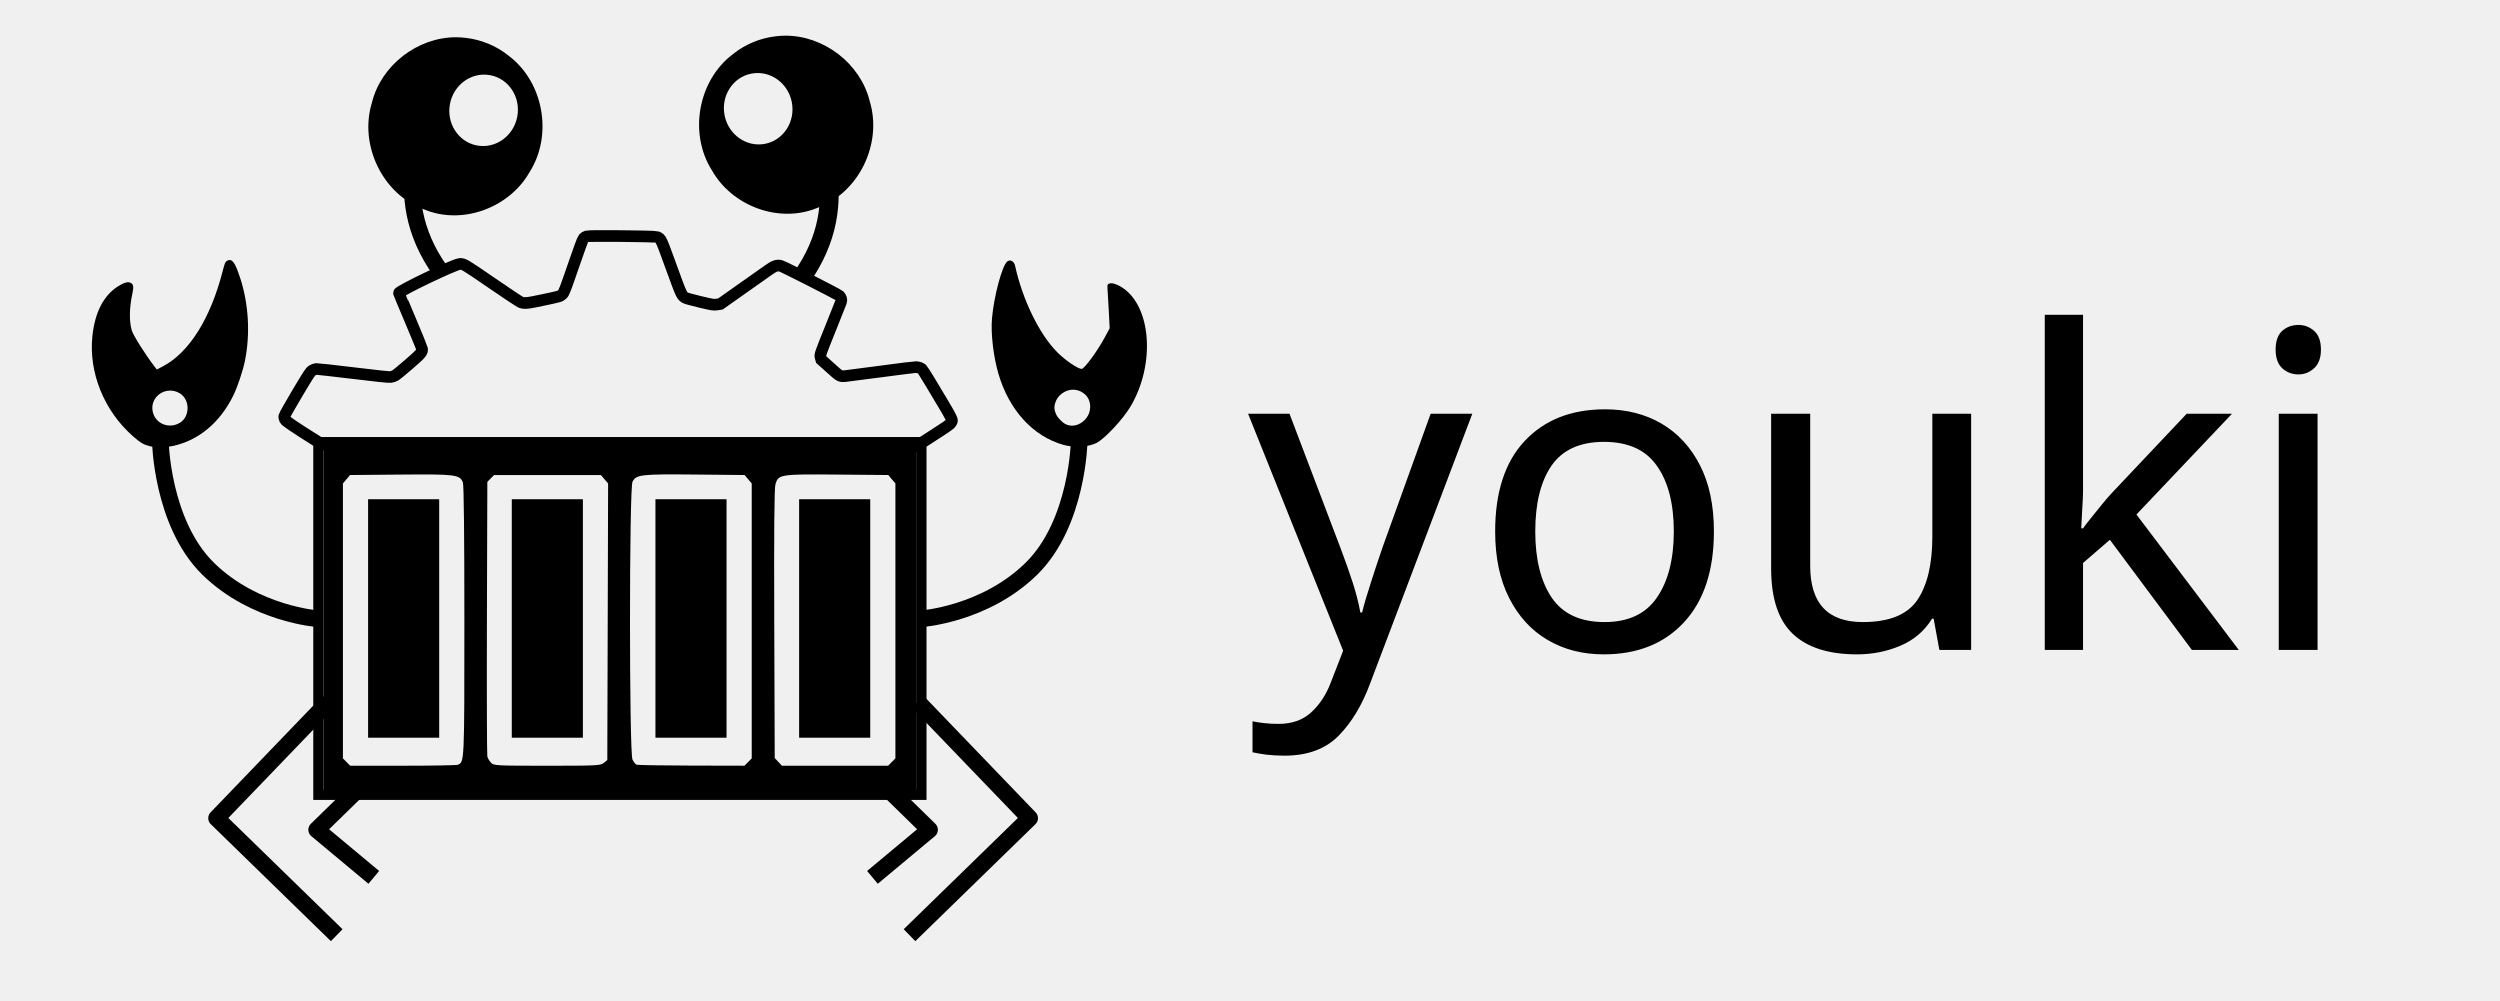
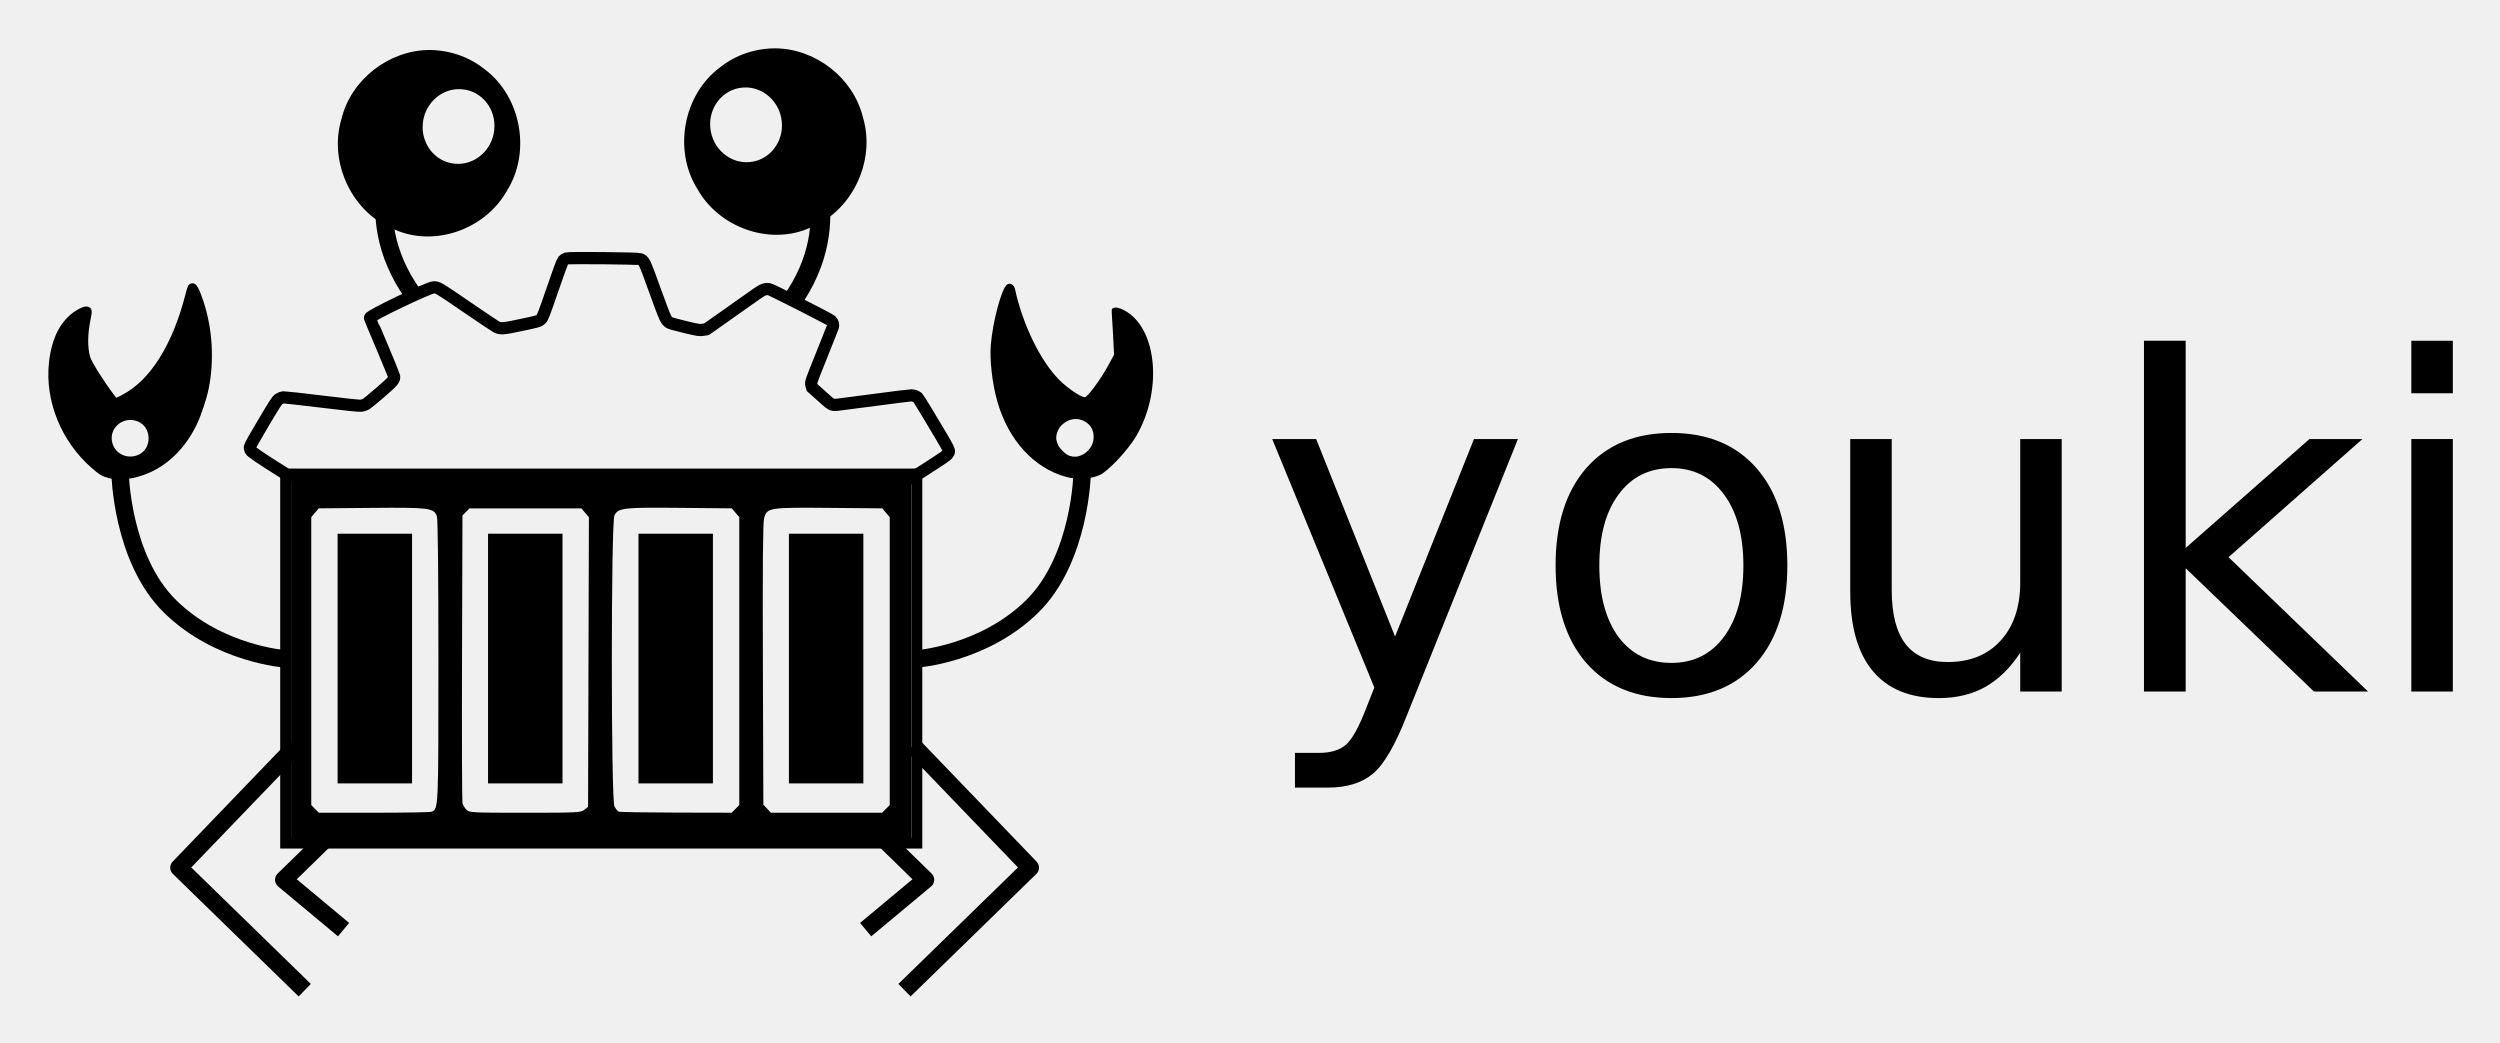
- <svg xmlns="http://www.w3.org/2000/svg" width="150mm" height="60mm" viewBox="0 0 150 60" version="1.1" id="svg25037" xml:space="preserve">
-   <defs id="defs25034" />
-   <g id="layer1" transform="translate(-987.9974,-257.1916)">
-     <text xml:space="preserve" style="font-weight:500;font-size:26.458px;line-height:1.25;font-family:'Red Hat Display';-inkscape-font-specification:'Red Hat Display Medium';letter-spacing:-0.091px;fill:#a52b00;fill-opacity:1;stroke-width:1.522" x="1062.852" y="296.19" id="text6470">
-       <tspan id="tspan6468" style="font-style:normal;font-variant:normal;font-weight:500;font-stretch:normal;font-size:26.458px;font-family:Montserrat;-inkscape-font-specification:'Montserrat Medium';fill:#000000;fill-opacity:1;stroke-width:1.522" x="1062.852" y="296.19">youki</tspan>
-     </text>
-     <path style="fill:none;stroke:#000000;stroke-width:1;stroke-linecap:square;stroke-linejoin:round;stroke-dasharray:none;stroke-opacity:1" d="m 1007.372,299.648 -6.38,6.634 6.85,6.672" id="path6472" />
-     <path style="fill:none;stroke:#000000;stroke-width:1.129;stroke-linecap:butt;stroke-linejoin:miter;stroke-dasharray:none;stroke-opacity:1" d="m 1036.634,264.726 c 0,0 2.872,4.374 -0.587,9.189" id="path6474" />
-     <path style="fill:none;stroke:#000000;stroke-width:1;stroke-linecap:butt;stroke-linejoin:miter;stroke-dasharray:none;stroke-opacity:1" d="m 1013.855,264.293 c 0,0 -2.872,4.374 0.587,9.189" id="path6476" />
-     <path d="m 1043.183,279.264 c -0.053,-0.019 -0.153,-0.043 -0.223,-0.046 -0.07,-0.003 -1.006,0.113 -2.083,0.258 -1.075,0.144 -2.045,0.271 -2.158,0.28 -0.327,0.026 -0.316,0.032 -0.913,-0.508 l -0.532,-0.476 -0.041,-0.147 c -0.041,-0.147 -0.032,-0.171 0.579,-1.69 0.339,-0.849 0.633,-1.584 0.651,-1.637 0.042,-0.119 0,-0.26 -0.103,-0.364 -0.088,-0.086 -3.371,-1.756 -3.521,-1.791 -0.225,-0.051 -0.374,-4.8e-4 -0.731,0.25 -0.721,0.511 -2.175,1.538 -2.511,1.773 l -0.373,0.263 -0.208,0.032 c -0.2,0.03 -0.244,0.025 -0.997,-0.154 -0.433,-0.104 -0.833,-0.211 -0.887,-0.24 -0.23,-0.126 -0.242,-0.151 -0.861,-1.855 -0.635,-1.749 -0.614,-1.7 -0.864,-1.801 -0.124,-0.048 -4.042,-0.085 -4.197,-0.039 -0.091,0.03 -0.141,0.059 -0.2,0.121 -0.049,0.055 -0.27,0.653 -0.616,1.667 -0.471,1.373 -0.558,1.596 -0.649,1.684 -0.141,0.13 -0.141,0.13 -1.212,0.356 -0.955,0.204 -1.109,0.213 -1.341,0.101 -0.068,-0.033 -0.833,-0.544 -1.702,-1.139 -1.652,-1.133 -1.661,-1.138 -1.907,-1.132 -0.288,0.006 -3.666,1.624 -3.645,1.747 0,0.018 0.311,0.757 0.685,1.641 0.374,0.884 0.686,1.651 0.695,1.7 0.035,0.191 -0.046,0.289 -0.786,0.928 -0.376,0.327 -0.739,0.625 -0.809,0.668 -0.083,0.046 -0.187,0.084 -0.283,0.097 -0.106,0.016 -0.801,-0.056 -2.248,-0.233 -1.152,-0.141 -2.149,-0.25 -2.213,-0.247 -0.08,0.007 -0.161,0.036 -0.247,0.091 -0.121,0.071 -0.201,0.202 -0.894,1.361 -0.418,0.706 -0.77,1.327 -0.781,1.382 -0.011,0.051 0.01,0.142 0.037,0.197 0.052,0.095 0.452,0.382 1.975,1.335 1.718,1.074 7.138,-0.147 6.859,0.481 1.337,-0.099 24.995,0.028 26.194,0 0.076,-0.13 1.509,0.658 3.316,-0.508 1.494,-0.963 1.547,-0.998 1.616,-1.111 0.119,-0.191 0.211,-0.011 -1.237,-2.428 -0.247,-0.406 -0.466,-0.761 -0.491,-0.785 -0.027,-0.022 -0.089,-0.059 -0.142,-0.082 z" id="path6478" style="fill:#ffffff;fill-opacity:0.007;stroke:#000000;stroke-width:0.7;stroke-dasharray:none;stroke-opacity:1" />
-     <path style="fill:none;stroke:#000000;stroke-width:1;stroke-linecap:square;stroke-linejoin:round;stroke-dasharray:none;stroke-opacity:1" d="m 1010.086,303.961 -3.088,3.016 3.042,2.536" id="path6480" />
-     <path style="fill:none;stroke:#000000;stroke-width:1;stroke-linecap:butt;stroke-linejoin:miter;stroke-dasharray:none;stroke-opacity:1" d="m 997.615,283.626 c 0,0 0.077,4.952 2.876,7.694 2.799,2.743 6.62,3.002 6.62,3.002" id="path6482" />
-     <path style="fill:none;stroke:#000000;stroke-width:1;stroke-linecap:butt;stroke-linejoin:miter;stroke-dasharray:none;stroke-opacity:1" d="m 1052.752,283.626 c 0,0 -0.077,4.952 -2.876,7.694 -2.799,2.743 -6.62,3.002 -6.62,3.002" id="path6484" />
-     <path style="fill:none;stroke:#000000;stroke-width:1;stroke-linecap:square;stroke-linejoin:round;stroke-dasharray:none;stroke-opacity:1" d="m 1043.396,299.648 6.38,6.634 -6.85,6.672" id="path6486" />
-     <path style="fill:none;stroke:#000000;stroke-width:1;stroke-linecap:square;stroke-linejoin:round;stroke-dasharray:none;stroke-opacity:1" d="m 1040.682,303.961 3.088,3.016 -3.042,2.536" id="path6488" />
-     <path id="path6492" style="fill:#000000;fill-opacity:1;stroke:#000000;stroke-width:0.2;stroke-linecap:square;stroke-linejoin:miter;stroke-miterlimit:4;stroke-dasharray:none;stroke-dashoffset:0;stroke-opacity:1" d="m 1015.358,259.527 c -2.264,-9.5e-4 -4.418,1.649 -4.955,3.871 -0.753,2.472 0.628,5.38 3.076,6.265 2.253,0.944 5.03,-0.1 6.214,-2.209 1.377,-2.174 0.817,-5.304 -1.248,-6.847 -0.715,-0.576 -1.597,-0.938 -2.509,-1.043 -0.193,-0.025 -0.385,-0.037 -0.577,-0.037 z m 1.568,2.045 a 2.155,2.246 11.059 0 1 0.519,0.035 2.155,2.246 11.059 0 1 1.684,2.617 2.155,2.246 11.059 0 1 -2.546,1.791 2.155,2.246 11.059 0 1 -1.684,-2.617 2.155,2.246 11.059 0 1 2.027,-1.826 z" />
-     <path id="path6498" style="fill:#000000;fill-opacity:1;stroke:#000000;stroke-width:0.2;stroke-linecap:square;stroke-linejoin:miter;stroke-miterlimit:4;stroke-dasharray:none;stroke-dashoffset:0;stroke-opacity:1" d="m 1035.131,259.432 c -0.192,8e-5 -0.385,0.012 -0.577,0.036 -0.912,0.105 -1.794,0.467 -2.509,1.043 -2.066,1.544 -2.625,4.673 -1.248,6.847 1.184,2.109 3.962,3.153 6.214,2.21 2.448,-0.886 3.829,-3.794 3.076,-6.266 -0.537,-2.221 -2.691,-3.871 -4.955,-3.87 z m -1.554,2.044 a 2.246,2.155 78.941 0 1 2.027,1.826 2.246,2.155 78.941 0 1 -1.684,2.617 2.246,2.155 78.941 0 1 -2.546,-1.791 2.246,2.155 78.941 0 1 1.684,-2.617 2.246,2.155 78.941 0 1 0.519,-0.035 z" />
-     <path id="path19575" style="fill:#000000;fill-opacity:1;stroke-width:0.092" d="m 1048.606,272.822 c -0.06,-0.004 -0.122,0.016 -0.178,0.062 -0.307,0.255 -0.795,2.082 -0.912,3.417 -0.077,0.883 0.082,2.264 0.38,3.293 0.636,2.195 2.079,3.777 3.912,4.291 0.639,0.179 1.498,0.129 1.977,-0.116 0.504,-0.257 1.595,-1.427 2.05,-2.198 1.498,-2.535 1.242,-6.018 -0.524,-7.14 -0.249,-0.158 -0.523,-0.26 -0.658,-0.244 -0.195,0.022 -0.227,0.069 -0.207,0.303 0.013,0.152 0.048,0.753 0.078,1.336 l 0.054,1.06 -0.297,0.552 c -0.443,0.824 -1.22,1.884 -1.383,1.887 -0.222,0.003 -0.975,-0.508 -1.457,-0.99 -1.078,-1.078 -2.09,-3.15 -2.537,-5.193 -0.042,-0.192 -0.167,-0.312 -0.299,-0.319 z m 3.736,7.752 c 0.17,-0.007 0.342,0.029 0.504,0.109 0.442,0.217 0.642,0.653 0.534,1.165 -0.084,0.397 -0.428,0.751 -0.834,0.857 -0.225,0.059 -0.471,0.025 -0.666,-0.092 -0.135,-0.081 -0.355,-0.299 -0.45,-0.444 -0.077,-0.119 -0.142,-0.294 -0.162,-0.436 -0.034,-0.239 0.091,-0.584 0.285,-0.786 0.224,-0.233 0.504,-0.361 0.789,-0.372 z" />
-     <path id="path20386" style="fill:#000000;fill-opacity:1;stroke:none;stroke-width:0.245;stroke-miterlimit:4;stroke-dasharray:none;stroke-opacity:1" d="m 1001.775,272.791 c -0.049,9.8e-4 -0.1,0.018 -0.155,0.049 -0.106,0.059 -0.14,0.141 -0.264,0.623 -0.732,2.852 -2.017,4.893 -3.597,5.715 l -0.353,0.184 -0.132,-0.171 c -0.549,-0.71 -1.287,-1.883 -1.373,-2.183 -0.159,-0.556 -0.145,-1.354 0.04,-2.207 0.093,-0.427 0.063,-0.57 -0.133,-0.652 -0.158,-0.065 -0.385,0.005 -0.733,0.225 -0.861,0.546 -1.383,1.557 -1.533,2.97 -0.234,2.197 0.699,4.5 2.441,6.029 0.431,0.379 0.612,0.487 0.973,0.584 v 5.3e-4 c 0.321,0.086 0.958,0.085 1.383,-0.002 1.556,-0.32 2.855,-1.398 3.658,-3.036 0.252,-0.515 0.577,-1.484 0.697,-2.079 0.328,-1.624 0.223,-3.417 -0.291,-4.987 -0.252,-0.769 -0.417,-1.066 -0.628,-1.061 z m -3.627,7.837 c 0.21,-0.012 0.432,0.038 0.642,0.166 0.614,0.374 0.616,1.389 0.004,1.762 -0.628,0.383 -1.43,0.084 -1.617,-0.603 -0.191,-0.7 0.339,-1.289 0.97,-1.324 z" />
-     <path style="fill:#000000;fill-opacity:1;stroke-width:0.089" d="m 1007.417,294.392 v -10.268 h 17.775 17.775 v 10.268 10.268 h -17.775 -17.775 z m 8.039,8.688 c 0.408,-0.158 0.404,-0.066 0.404,-8.633 0,-5.128 -0.032,-8.155 -0.088,-8.304 -0.179,-0.474 -0.431,-0.506 -3.749,-0.477 l -3.022,0.027 -0.214,0.252 -0.214,0.252 v 8.249 8.249 l 0.218,0.22 0.218,0.22 h 3.152 c 1.733,0 3.216,-0.025 3.296,-0.056 z m 8.77,-0.116 0.21,-0.171 0.024,-8.297 0.024,-8.296 -0.216,-0.253 -0.216,-0.253 h -3.205 -3.205 l -0.202,0.204 -0.202,0.204 -0.025,8.136 c -0.014,4.475 0,8.228 0.024,8.34 0.027,0.112 0.128,0.284 0.225,0.381 0.168,0.17 0.308,0.177 3.365,0.177 3.008,0 3.201,-0.01 3.399,-0.171 z m 8.657,-0.049 0.218,-0.22 v -8.249 -8.249 l -0.214,-0.252 -0.214,-0.252 -2.963,-0.029 c -3.265,-0.031 -3.542,2.6e-4 -3.762,0.431 -0.2,0.39 -0.202,16.287 0,16.677 0.072,0.141 0.182,0.277 0.244,0.302 0.062,0.025 1.544,0.049 3.294,0.053 l 3.181,0.007 0.218,-0.22 z m 8.621,0 0.218,-0.22 v -8.249 -8.249 l -0.214,-0.252 -0.214,-0.252 -3.022,-0.027 c -3.467,-0.031 -3.575,-0.014 -3.747,0.58 -0.071,0.244 -0.091,2.665 -0.072,8.385 l 0.027,8.041 0.215,0.231 0.215,0.231 h 3.188 3.188 z" id="path44948" />
-     <path style="fill:#000000;fill-opacity:1;stroke-width:0.089" d="m 1018.704,294.3 v -7.154 h 2.133 2.133 v 7.154 7.154 h -2.133 -2.133 z" id="path44987" />
-     <path style="fill:#000000;fill-opacity:1;stroke-width:0.089" d="m 1010.083,294.3 v -7.154 h 2.133 2.133 v 7.154 7.154 h -2.133 -2.133 z" id="path45026" />
-     <path style="fill:#000000;fill-opacity:1;stroke-width:0.089" d="m 1027.324,294.3 v -7.154 h 2.133 2.133 v 7.154 7.154 h -2.133 -2.133 z" id="path45065" />
-     <path style="fill:#000000;fill-opacity:1;stroke-width:0.089" d="m 1035.945,294.3 v -7.154 h 2.133 2.133 v 7.154 7.154 h -2.133 -2.133 z" id="path45104" />
-     <path style="fill:#000000;fill-opacity:1;stroke-width:0.089" d="m 1006.794,294.3 v -10.887 h 18.397 18.397 v 10.887 10.887 h -18.397 -18.397 z m 36.172,0 v -10.265 h -17.775 -17.775 v 10.265 10.265 h 17.775 17.775 z" id="path45143" />
+ <svg xmlns="http://www.w3.org/2000/svg" role="img" viewBox="2.74 -0.63 143.26 59.76">
+   <g id="layer1" transform="translate(-987.997 -257.192)">
+     <g id="text6470" fill="#000" stroke-width="1.522">
+       <path id="path1031" d="m 1071.365,297.534 q -1.008,2.584 -1.964,3.372 -0.956,0.788 -2.558,0.788 h -1.899 V 299.704 h 1.395 q 0.982,0 1.524,-0.465 0.543,-0.465 1.202,-2.196 l 0.426,-1.085 -5.852,-14.237 h 2.519 l 4.522,11.317 4.522,-11.317 h 2.519 z" />
+       <path id="path1033" d="m 1086.519,283.387 q -1.912,0 -3.023,1.499 -1.111,1.486 -1.111,4.082 0,2.597 1.098,4.095 1.111,1.486 3.036,1.486 1.899,0 3.01,-1.499 1.111,-1.499 1.111,-4.082 0,-2.571 -1.111,-4.07 -1.111,-1.512 -3.01,-1.512 z m 0,-2.015 q 3.101,0 4.87,2.015 1.77,2.015 1.77,5.581 0,3.553 -1.77,5.581 -1.77,2.015 -4.87,2.015 -3.114,0 -4.883,-2.015 -1.757,-2.028 -1.757,-5.581 0,-3.566 1.757,-5.581 1.77,-2.015 4.883,-2.015 z" />
+       <path id="path1035" d="m 1096.763,290.48 v -8.759 h 2.377 v 8.669 q 0,2.054 0.801,3.088 0.801,1.021 2.403,1.021 1.925,0 3.036,-1.227 1.124,-1.227 1.124,-3.346 v -8.204 h 2.377 V 296.19 h -2.377 v -2.222 q -0.866,1.318 -2.015,1.964 -1.137,0.633 -2.648,0.633 -2.493,0 -3.785,-1.55 -1.292,-1.55 -1.292,-4.535 z m 5.982,-9.108 z" />
+       <path id="path1037" d="m 1113.595,276.088 h 2.39 v 11.873 l 7.093,-6.24 h 3.036 l -7.674,6.77 7.997,7.7 h -3.101 l -7.351,-7.067 V 296.19 h -2.39 z" />
+       <path id="path1039" d="m 1128.916,281.721 h 2.377 V 296.19 h -2.377 z m 0,-5.633 h 2.377 v 3.01 h -2.377 z" />
+     </g>
+     <path id="path6472" fill="none" stroke="#000" stroke-dasharray="none" stroke-linecap="square" stroke-linejoin="round" stroke-opacity="1" stroke-width="1" d="m 1007.372,299.648 -6.38,6.634 6.85,6.672" />
+     <path id="path6474" fill="none" stroke="#000" stroke-dasharray="none" stroke-linecap="butt" stroke-linejoin="miter" stroke-opacity="1" stroke-width="1.129" d="m 1036.634,264.726 c 0,0 2.872,4.374 -0.587,9.189" />
+     <path id="path6476" fill="none" stroke="#000" stroke-dasharray="none" stroke-linecap="butt" stroke-linejoin="miter" stroke-opacity="1" stroke-width="1" d="m 1013.855,264.293 c 0,0 -2.872,4.374 0.587,9.189" />
+     <path id="path6478" fill="#fff" fill-opacity=".007" stroke="#000" stroke-dasharray="none" stroke-opacity="1" stroke-width=".7" d="m 1043.183,279.264 c -0.053,-0.019 -0.153,-0.043 -0.223,-0.046 -0.07,-0.003 -1.006,0.113 -2.083,0.258 -1.075,0.144 -2.045,0.271 -2.158,0.28 -0.327,0.026 -0.316,0.032 -0.913,-0.508 l -0.532,-0.476 -0.041,-0.147 c -0.041,-0.147 -0.032,-0.171 0.579,-1.69 0.339,-0.849 0.633,-1.584 0.651,-1.637 0.042,-0.119 0,-0.26 -0.103,-0.364 -0.088,-0.086 -3.371,-1.756 -3.521,-1.791 -0.225,-0.051 -0.374,-4.8e-4 -0.731,0.25 -0.721,0.511 -2.175,1.538 -2.511,1.773 l -0.373,0.263 -0.208,0.032 c -0.2,0.03 -0.244,0.025 -0.997,-0.154 -0.433,-0.104 -0.833,-0.211 -0.887,-0.24 -0.23,-0.126 -0.242,-0.151 -0.861,-1.855 -0.635,-1.749 -0.614,-1.7 -0.864,-1.801 -0.124,-0.048 -4.042,-0.085 -4.197,-0.039 -0.091,0.03 -0.141,0.059 -0.2,0.121 -0.049,0.055 -0.27,0.653 -0.616,1.667 -0.471,1.373 -0.558,1.596 -0.649,1.684 -0.141,0.13 -0.141,0.13 -1.212,0.356 -0.955,0.204 -1.109,0.213 -1.341,0.101 -0.068,-0.033 -0.833,-0.544 -1.702,-1.139 -1.652,-1.133 -1.661,-1.138 -1.907,-1.132 -0.288,0.006 -3.666,1.624 -3.645,1.747 0,0.018 0.311,0.757 0.685,1.641 0.374,0.884 0.686,1.651 0.695,1.7 0.035,0.191 -0.046,0.289 -0.786,0.928 -0.376,0.327 -0.739,0.625 -0.809,0.668 -0.083,0.046 -0.187,0.084 -0.283,0.097 -0.106,0.016 -0.801,-0.056 -2.248,-0.233 -1.152,-0.141 -2.149,-0.25 -2.213,-0.247 -0.08,0.007 -0.161,0.036 -0.247,0.091 -0.121,0.071 -0.201,0.202 -0.894,1.361 -0.418,0.706 -0.77,1.327 -0.781,1.382 -0.011,0.051 0.01,0.142 0.037,0.197 0.052,0.095 0.452,0.382 1.975,1.335 1.718,1.074 7.138,-0.147 6.859,0.481 1.337,-0.099 24.995,0.028 26.194,0 0.076,-0.13 1.509,0.658 3.316,-0.508 1.494,-0.963 1.547,-0.998 1.616,-1.111 0.119,-0.191 0.211,-0.011 -1.237,-2.428 -0.247,-0.406 -0.466,-0.761 -0.491,-0.785 -0.027,-0.022 -0.089,-0.059 -0.142,-0.082 z" />
+     <path id="path6480" fill="none" stroke="#000" stroke-dasharray="none" stroke-linecap="square" stroke-linejoin="round" stroke-opacity="1" stroke-width="1" d="m 1010.086,303.961 -3.088,3.016 3.042,2.536" />
+     <path id="path6482" fill="none" stroke="#000" stroke-dasharray="none" stroke-linecap="butt" stroke-linejoin="miter" stroke-opacity="1" stroke-width="1" d="m 997.615,283.626 c 0,0 0.077,4.952 2.876,7.694 2.799,2.743 6.62,3.002 6.62,3.002" />
+     <path id="path6484" fill="none" stroke="#000" stroke-dasharray="none" stroke-linecap="butt" stroke-linejoin="miter" stroke-opacity="1" stroke-width="1" d="m 1052.752,283.626 c 0,0 -0.077,4.952 -2.876,7.694 -2.799,2.743 -6.62,3.002 -6.62,3.002" />
+     <path id="path6486" fill="none" stroke="#000" stroke-dasharray="none" stroke-linecap="square" stroke-linejoin="round" stroke-opacity="1" stroke-width="1" d="m 1043.396,299.648 6.38,6.634 -6.85,6.672" />
+     <path id="path6488" fill="none" stroke="#000" stroke-dasharray="none" stroke-linecap="square" stroke-linejoin="round" stroke-opacity="1" stroke-width="1" d="m 1040.682,303.961 3.088,3.016 -3.042,2.536" />
+     <path id="path6492" fill="#000" fill-opacity="1" stroke="#000" stroke-dasharray="none" stroke-dashoffset="0" stroke-linecap="square" stroke-linejoin="miter" stroke-miterlimit="4" stroke-opacity="1" stroke-width=".2" d="m 1015.358,259.527 c -2.264,-9.5e-4 -4.418,1.649 -4.955,3.871 -0.753,2.472 0.628,5.38 3.076,6.265 2.253,0.944 5.03,-0.1 6.214,-2.209 1.377,-2.174 0.817,-5.304 -1.248,-6.847 -0.715,-0.576 -1.597,-0.938 -2.509,-1.043 -0.193,-0.025 -0.385,-0.037 -0.577,-0.037 z m 1.568,2.045 a 2.155,2.246 11.059 0 1 0.519,0.035 2.155,2.246 11.059 0 1 1.684,2.617 2.155,2.246 11.059 0 1 -2.546,1.791 2.155,2.246 11.059 0 1 -1.684,-2.617 2.155,2.246 11.059 0 1 2.027,-1.826 z" />
+     <path id="path6498" fill="#000" fill-opacity="1" stroke="#000" stroke-dasharray="none" stroke-dashoffset="0" stroke-linecap="square" stroke-linejoin="miter" stroke-miterlimit="4" stroke-opacity="1" stroke-width=".2" d="m 1035.131,259.432 c -0.192,8e-5 -0.385,0.012 -0.577,0.036 -0.912,0.105 -1.794,0.467 -2.509,1.043 -2.066,1.544 -2.625,4.673 -1.248,6.847 1.184,2.109 3.962,3.153 6.214,2.21 2.448,-0.886 3.829,-3.794 3.076,-6.266 -0.537,-2.221 -2.691,-3.871 -4.955,-3.87 z m -1.554,2.044 a 2.246,2.155 78.941 0 1 2.027,1.826 2.246,2.155 78.941 0 1 -1.684,2.617 2.246,2.155 78.941 0 1 -2.546,-1.791 2.246,2.155 78.941 0 1 1.684,-2.617 2.246,2.155 78.941 0 1 0.519,-0.035 z" />
+     <path id="path19575" fill="#000" fill-opacity="1" stroke-width=".092" d="m 1048.606,272.822 c -0.06,-0.004 -0.122,0.016 -0.178,0.062 -0.307,0.255 -0.795,2.082 -0.912,3.417 -0.077,0.883 0.082,2.264 0.38,3.293 0.636,2.195 2.079,3.777 3.912,4.291 0.639,0.179 1.498,0.129 1.977,-0.116 0.504,-0.257 1.595,-1.427 2.05,-2.198 1.498,-2.535 1.242,-6.018 -0.524,-7.14 -0.249,-0.158 -0.523,-0.26 -0.658,-0.244 -0.195,0.022 -0.227,0.069 -0.207,0.303 0.013,0.152 0.048,0.753 0.078,1.336 l 0.054,1.06 -0.297,0.552 c -0.443,0.824 -1.22,1.884 -1.383,1.887 -0.222,0.003 -0.975,-0.508 -1.457,-0.99 -1.078,-1.078 -2.09,-3.15 -2.537,-5.193 -0.042,-0.192 -0.167,-0.312 -0.299,-0.319 z m 3.736,7.752 c 0.17,-0.007 0.342,0.029 0.504,0.109 0.442,0.217 0.642,0.653 0.534,1.165 -0.084,0.397 -0.428,0.751 -0.834,0.857 -0.225,0.059 -0.471,0.025 -0.666,-0.092 -0.135,-0.081 -0.355,-0.299 -0.45,-0.444 -0.077,-0.119 -0.142,-0.294 -0.162,-0.436 -0.034,-0.239 0.091,-0.584 0.285,-0.786 0.224,-0.233 0.504,-0.361 0.789,-0.372 z" />
+     <path id="path20386" fill="#000" fill-opacity="1" stroke="none" stroke-dasharray="none" stroke-miterlimit="4" stroke-opacity="1" stroke-width=".245" d="m 1001.775,272.791 c -0.049,9.8e-4 -0.1,0.018 -0.155,0.049 -0.106,0.059 -0.14,0.141 -0.264,0.623 -0.732,2.852 -2.017,4.893 -3.597,5.715 l -0.353,0.184 -0.132,-0.171 c -0.549,-0.71 -1.287,-1.883 -1.373,-2.183 -0.159,-0.556 -0.145,-1.354 0.04,-2.207 0.093,-0.427 0.063,-0.57 -0.133,-0.652 -0.158,-0.065 -0.385,0.005 -0.733,0.225 -0.861,0.546 -1.383,1.557 -1.533,2.97 -0.234,2.197 0.699,4.5 2.441,6.029 0.431,0.379 0.612,0.487 0.973,0.584 v 5.3e-4 c 0.321,0.086 0.958,0.085 1.383,-0.002 1.556,-0.32 2.855,-1.398 3.658,-3.036 0.252,-0.515 0.577,-1.484 0.697,-2.079 0.328,-1.624 0.223,-3.417 -0.291,-4.987 -0.252,-0.769 -0.417,-1.066 -0.628,-1.061 z m -3.627,7.837 c 0.21,-0.012 0.432,0.038 0.642,0.166 0.614,0.374 0.616,1.389 0.004,1.762 -0.628,0.383 -1.43,0.084 -1.617,-0.603 -0.191,-0.7 0.339,-1.289 0.97,-1.324 z" />
+     <path id="path44948" fill="#000" fill-opacity="1" stroke-width=".089" d="m 1007.417,294.392 v -10.268 h 17.775 17.775 v 10.268 10.268 h -17.775 -17.775 z m 8.039,8.688 c 0.408,-0.158 0.404,-0.066 0.404,-8.633 0,-5.128 -0.032,-8.155 -0.088,-8.304 -0.179,-0.474 -0.431,-0.506 -3.749,-0.477 l -3.022,0.027 -0.214,0.252 -0.214,0.252 v 8.249 8.249 l 0.218,0.22 0.218,0.22 h 3.152 c 1.733,0 3.216,-0.025 3.296,-0.056 z m 8.77,-0.116 0.21,-0.171 0.024,-8.297 0.024,-8.296 -0.216,-0.253 -0.216,-0.253 h -3.205 -3.205 l -0.202,0.204 -0.202,0.204 -0.025,8.136 c -0.014,4.475 0,8.228 0.024,8.34 0.027,0.112 0.128,0.284 0.225,0.381 0.168,0.17 0.308,0.177 3.365,0.177 3.008,0 3.201,-0.01 3.399,-0.171 z m 8.657,-0.049 0.218,-0.22 v -8.249 -8.249 l -0.214,-0.252 -0.214,-0.252 -2.963,-0.029 c -3.265,-0.031 -3.542,2.6e-4 -3.762,0.431 -0.2,0.39 -0.202,16.287 0,16.677 0.072,0.141 0.182,0.277 0.244,0.302 0.062,0.025 1.544,0.049 3.294,0.053 l 3.181,0.007 0.218,-0.22 z m 8.621,0 0.218,-0.22 v -8.249 -8.249 l -0.214,-0.252 -0.214,-0.252 -3.022,-0.027 c -3.467,-0.031 -3.575,-0.014 -3.747,0.58 -0.071,0.244 -0.091,2.665 -0.072,8.385 l 0.027,8.041 0.215,0.231 0.215,0.231 h 3.188 3.188 z" />
+     <path id="path44987" fill="#000" fill-opacity="1" stroke-width=".089" d="m 1018.704,294.3 v -7.154 h 2.133 2.133 v 7.154 7.154 h -2.133 -2.133 z" />
+     <path id="path45026" fill="#000" fill-opacity="1" stroke-width=".089" d="m 1010.083,294.3 v -7.154 h 2.133 2.133 v 7.154 7.154 h -2.133 -2.133 z" />
+     <path id="path45065" fill="#000" fill-opacity="1" stroke-width=".089" d="m 1027.324,294.3 v -7.154 h 2.133 2.133 v 7.154 7.154 h -2.133 -2.133 z" />
+     <path id="path45104" fill="#000" fill-opacity="1" stroke-width=".089" d="m 1035.945,294.3 v -7.154 h 2.133 2.133 v 7.154 7.154 h -2.133 -2.133 z" />
+     <path id="path45143" fill="#000" fill-opacity="1" stroke-width=".089" d="m 1006.794,294.3 v -10.887 h 18.397 18.397 v 10.887 10.887 h -18.397 -18.397 z m 36.172,0 v -10.265 h -17.775 -17.775 v 10.265 10.265 h 17.775 17.775 z" />
  </g>
</svg>
